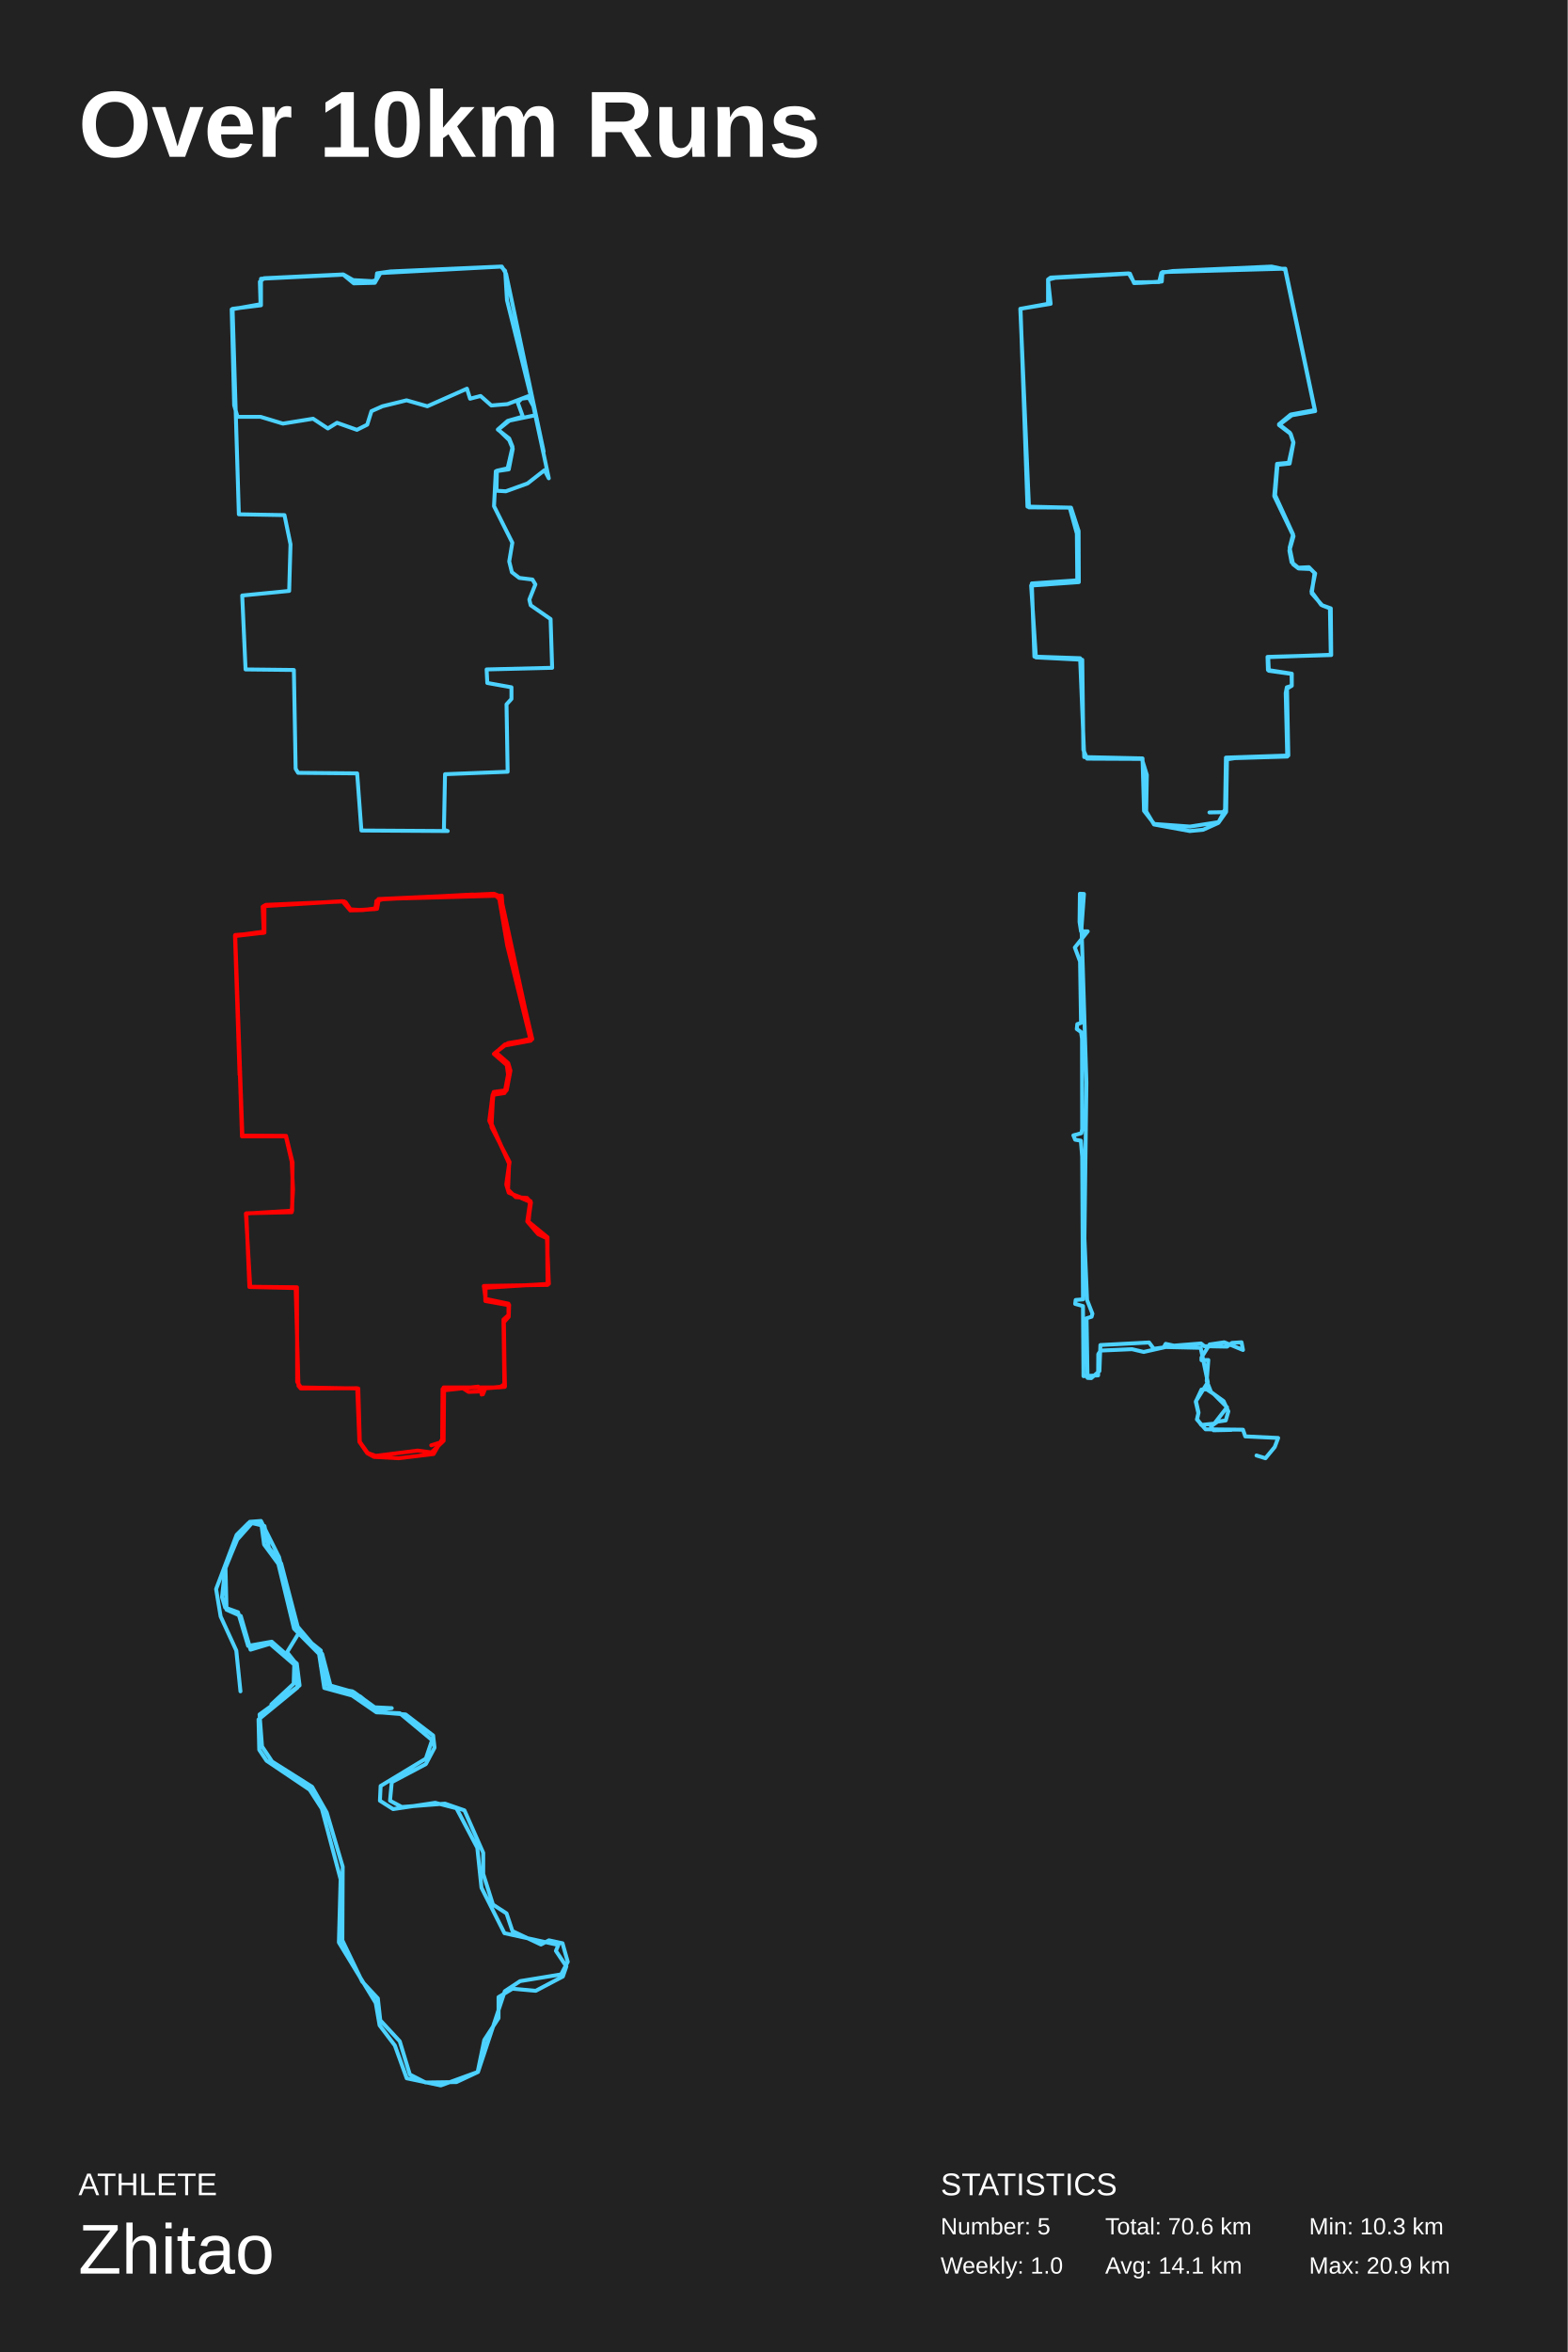
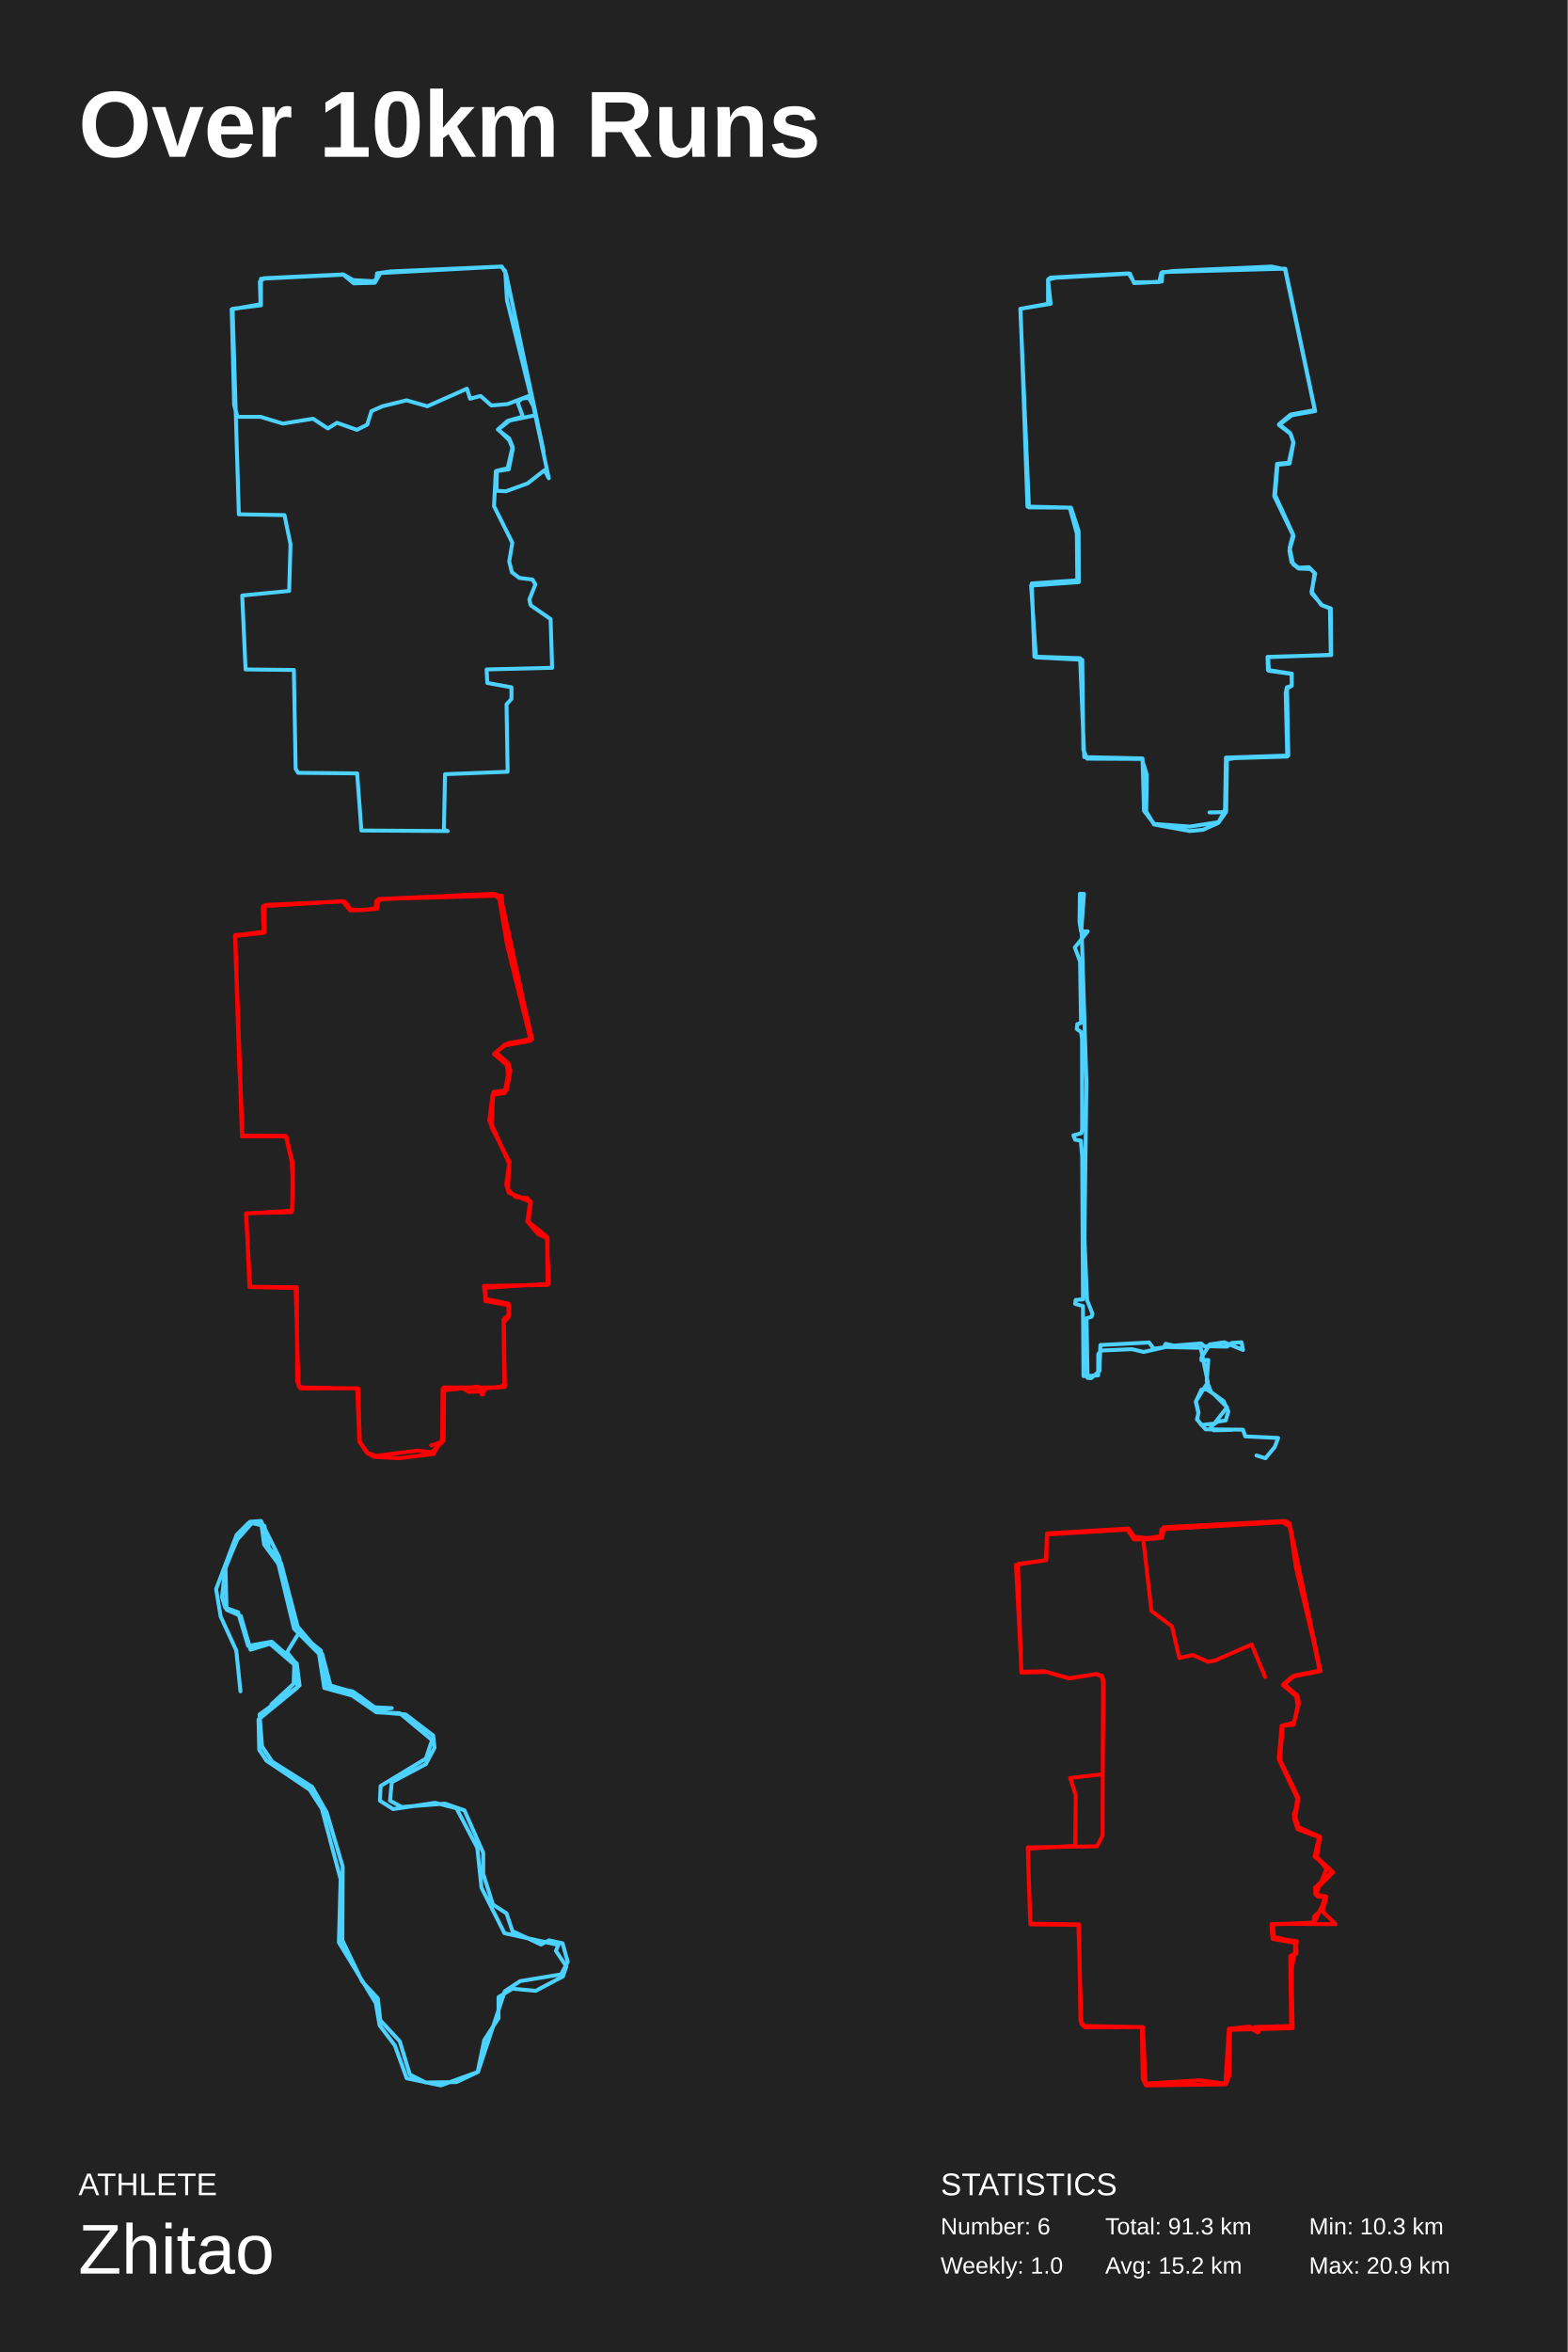
<svg xmlns="http://www.w3.org/2000/svg" baseProfile="full" height="300mm" version="1.1" viewBox="0,0,200,300" width="200mm">
  <defs />
  <rect fill="#222222" height="300" width="200" x="0" y="0" />
  <text fill="#FFFFFF" style="font-size:12px; font-family:Arial; font-weight:bold;" x="10" y="20">Over 10km Runs</text>
  <text fill="#FFFFFF" style="font-size:4px; font-family:Arial" x="10" y="280">ATHLETE</text>
  <text fill="#FFFFFF" style="font-size:9px; font-family:Arial" x="10" y="290">Zhitao</text>
  <text fill="#FFFFFF" style="font-size:4px; font-family:Arial" x="120" y="280">STATISTICS</text>
-   <text fill="#FFFFFF" style="font-size:3px; font-family:Arial" x="120" y="285">Number: 5</text>
+   <text fill="#FFFFFF" style="font-size:3px; font-family:Arial" x="120" y="285">Number: 6</text>
  <text fill="#FFFFFF" style="font-size:3px; font-family:Arial" x="120" y="290">Weekly: 1.0</text>
-   <text fill="#FFFFFF" style="font-size:3px; font-family:Arial" x="141" y="285">Total: 70.6 km</text>
-   <text fill="#FFFFFF" style="font-size:3px; font-family:Arial" x="141" y="290">Avg: 14.1 km</text>
+   <text fill="#FFFFFF" style="font-size:3px; font-family:Arial" x="141" y="285">Total: 91.3 km</text>
+   <text fill="#FFFFFF" style="font-size:3px; font-family:Arial" x="141" y="290">Avg: 15.2 km</text>
  <text fill="#FFFFFF" style="font-size:3px; font-family:Arial" x="167" y="285">Min: 10.3 km</text>
  <text fill="#FFFFFF" style="font-size:3px; font-family:Arial" x="167" y="290">Max: 20.9 km</text>
  <polyline fill="none" points="69.357,57.588 64.564,34.932 64.022,34.0 48.531,34.829 47.818,36.072 45.136,36.141 43.795,35.036 33.296,35.554 33.296,38.939 29.673,39.388 30.472,65.599 36.292,65.703 37.062,69.432 36.891,75.372 30.9,75.959 31.328,85.386 37.49,85.455 37.718,98.058 38.032,98.576 45.564,98.645 46.106,105.931 57.118,106.0 56.633,105.827 56.776,98.749 64.764,98.438 64.621,89.84 65.249,89.15 65.249,87.665 62.168,87.113 62.082,85.386 70.441,85.179 70.242,78.963 67.702,77.202 67.531,76.477 68.302,74.543 67.931,73.922 66.247,73.714 65.306,72.989 64.964,71.608 65.363,69.225 63.024,64.563 63.252,60.109 64.907,59.867 65.42,57.242 64.964,56.137 63.566,54.79 64.992,53.651 68.33,52.96 64.678,38.283 64.45,34.553 63.908,34.0 49.815,34.622 48.103,34.863 47.989,35.727 47.504,35.865 45.05,35.727 43.795,35.002 33.695,35.485 33.153,35.934 33.239,38.801 29.559,39.457 29.873,51.682 30.3,53.167 33.239,53.167 36.092,54.031 39.943,53.409 41.826,54.652 42.996,53.927 45.535,54.825 46.848,54.169 47.39,52.442 48.788,51.82 51.869,51.061 54.522,51.82 59.572,49.576 59.971,50.853 61.312,50.508 62.681,51.717 64.735,51.544 67.36,50.543 68.073,51.855 70.013,61.006 69.471,59.97 67.303,61.663 64.536,62.664 63.337,62.595 63.395,60.039 64.764,59.729 65.392,57.001 64.964,55.93 63.509,54.79 64.764,53.685 66.704,53.133 66.048,51.337 66.533,50.853 67.617,50.715 67.902,51.13 69.329,57.795" stroke="#4dd2ff" stroke-linecap="round" stroke-linejoin="round" stroke-width="0.5" />
  <polyline fill="none" points="154.298,103.625 156.095,103.591 156.288,103.223 156.399,96.633 164.36,96.365 164.194,87.834 164.802,87.466 164.802,85.928 161.761,85.459 161.706,83.786 169.833,83.552 169.777,77.597 168.561,77.162 167.317,75.456 167.787,73.147 167.179,72.579 165.659,72.512 164.968,71.976 164.525,69.868 164.968,68.162 162.673,63.143 162.978,59.296 164.525,59.128 165.023,56.452 164.664,55.348 163.171,54.21 164.802,52.972 167.787,52.437 163.973,34.268 148.3,34.703 148.217,35.907 145.647,36.075 144.679,36.108 144.154,34.903 134.618,35.439 133.706,35.673 134.037,38.751 130.167,39.387 131.273,64.716 136.635,64.749 137.603,67.727 137.631,74.251 131.549,74.686 132.158,83.853 138.073,84.154 138.211,95.629 138.681,96.767 145.674,96.8 146.31,98.841 146.227,103.491 147.222,105.164 151.783,106.0 153.497,105.833 155.431,104.963 156.427,103.558 156.537,96.733 164.221,96.499 164.028,88.403 164.166,87.667 164.802,87.466 164.774,85.961 161.872,85.559 161.789,83.82 169.777,83.519 169.667,77.597 168.699,77.229 167.345,75.69 167.704,73.08 166.986,72.344 165.631,72.411 164.774,71.709 164.498,70.237 165.023,68.396 162.563,63.277 162.922,59.162 164.415,59.028 164.995,56.418 164.581,55.214 163.171,54.11 164.664,52.872 167.732,52.303 163.945,34.368 162.231,34.0 149.599,34.569 148.162,34.803 147.885,35.974 144.679,36.008 143.988,34.87 134.037,35.405 133.706,35.64 133.706,38.751 130.195,39.387 131.08,64.616 136.47,64.749 137.382,68.062 137.437,74.017 131.632,74.419 131.964,83.753 137.796,83.954 138.322,96.566 145.757,96.733 145.951,103.424 147.25,105.097 151.81,105.431 155.459,104.863 156.371,103.19 156.482,96.867 158.196,96.6" stroke="#4dd2ff" stroke-linecap="round" stroke-linejoin="round" stroke-width="0.5" />
  <polyline fill="none" points="55.013,184.349 56.433,183.91 56.6,176.967 63.729,176.967 64.342,176.563 64.23,168.305 64.871,167.732 64.871,166.283 61.947,165.676 61.724,164.024 69.856,163.89 69.856,157.822 67.433,155.834 67.684,153.205 64.955,152.16 64.592,151.014 64.955,148.452 62.643,143.193 62.977,139.283 64.648,139.047 65.122,136.553 64.843,135.609 63.256,134.227 64.815,133.047 67.906,132.541 64.203,116.764 64.008,114.236 48.329,114.674 48.106,115.922 46.018,116.09 44.681,116.124 43.929,114.978 33.904,115.416 33.514,115.652 33.653,118.989 30.005,119.259 30.924,144.845 36.494,144.879 37.329,148.283 37.273,154.418 31.37,154.789 31.926,164.126 37.886,164.193 37.914,176.259 38.387,176.967 45.711,177.102 45.906,183.91 46.909,185.326 47.939,185.697 53.286,185.023 55.041,185.259 56.6,183.776 56.656,177.338 61,176.866 61.613,177.844 61.919,177.068 64.425,176.832 64.23,168.71 64.899,167.968 64.955,166.451 61.947,165.845 61.947,164.26 70.023,163.755 69.772,157.89 68.547,157.283 67.377,155.867 67.739,153.373 67.238,152.8 65.79,152.699 64.815,151.721 64.955,148.384 62.42,142.957 62.838,139.654 64.37,139.418 64.815,137.058 64.648,135.845 63.005,134.429 64.258,133.384 67.711,132.743 64.704,120.574 63.701,114.674 63.2,114.202 60.22,114.101 48.803,114.708 48.023,114.91 47.884,115.955 44.681,116.124 43.678,114.944 33.737,115.551 33.737,118.956 30.005,119.394 30.868,144.946 36.466,144.946 37.218,148.182 37.385,151.755 37.218,154.62 31.425,154.755 31.815,164.159 37.719,164.294 38.081,176.765 38.359,177.102 45.572,177.068 45.851,183.91 46.853,185.36 47.716,185.831 50.863,186.0 55.319,185.461 56.405,183.573 56.461,177.17 58.995,177.035 59.775,177.54 61.418,177.473 61.446,177.877 61.668,177.102 64.398,176.9 64.286,168.541 64.899,167.901 64.927,166.485 61.919,165.946 61.863,164.193 69.856,163.788 69.8,157.957 68.658,157.418 67.266,155.8 67.628,153.306 64.899,152.126 64.592,151.115 65.01,148.216 62.699,143.766 62.922,139.452 64.537,139.182 65.066,136.485 64.815,135.609 63.2,134.294 64.425,133.215 67.823,132.474 63.896,114.371 63.033,114.0 48.273,114.674 47.995,115.854 46.213,116.09 44.709,115.989 44.096,115.079 43.456,114.978 33.597,115.584 33.709,118.821 29.977,119.326 30.562,137.092" stroke="#ff0000" stroke-linecap="round" stroke-linejoin="round" stroke-width="0.5" />
  <polyline fill="none" points="157.102,182.384 154.818,182.434 154.485,181.932 155.337,181.33 156.375,181.179 156.707,180.024 156.105,178.718 154.506,177.563 153.946,176.157 154.153,173.47 153.281,173.495 153.281,173.144 154.319,171.486 156.188,171.21 158.576,172.19 158.389,171.21 157.164,171.286 156.541,171.763 153.655,171.712 153.219,171.361 149.772,171.637 148.713,171.411 148.463,171.863 147.197,172.039 146.594,171.235 140.385,171.562 140.261,174.876 139.222,175.78 138.745,175.755 138.62,168.147 139.264,167.946 139.368,167.569 138.683,165.811 138.35,157.951 138.6,138.086 137.977,118.295 138.288,114.025 137.769,114.0 137.727,117.592 137.914,118.797 138.766,118.797 137.125,120.857 137.79,122.64 137.914,130.477 137.437,130.627 137.374,131.255 137.914,131.632 138.039,132.461 138.06,144.013 137.956,144.541 136.938,144.817 137.167,145.37 137.893,145.495 138.06,147.529 138.163,165.736 137.229,165.811 137.167,166.314 138.163,166.59 138.226,175.529 140.095,175.429 140.115,172.717 140.427,172.265 144.414,172.089 145.909,172.441 148.713,171.813 153.177,171.913 154.091,176.308 152.575,178.718 152.907,180.175 152.72,181.003 153.26,181.757 154.922,181.581 156.541,179.497 154.859,177.814 153.946,177.212 153.281,177.237 152.554,178.794 152.886,180.25 152.7,181.053 153.8,182.309 158.576,182.359 158.867,183.213 163.062,183.414 162.626,184.569 161.442,186.0 160.3,185.648" stroke="#4dd2ff" stroke-linecap="round" stroke-linejoin="round" stroke-width="0.5" />
  <polyline fill="none" points="34.625,217.393 37.465,214.764 37.554,211.921 36.622,210.74 38.13,208.272 40.926,210.526 40.926,212.511 42.08,215.247 44.964,215.73 48.07,218.091 49.978,217.876 47.804,217.769 45.141,215.837 41.547,214.818 40.926,210.955 37.642,207.092 35.601,198.614 33.294,194.0 31.874,194.107 30.632,195.502 28.724,200.063 28.324,203.712 28.724,205.053 30.365,205.643 31.652,209.935 34.669,209.399 37.864,212.189 38.219,214.979 33.116,218.681 33.427,222.758 34.714,224.69 39.817,227.909 41.68,231.182 43.721,238.103 43.677,247.491 46.206,252.749 48.203,254.895 48.514,257.685 50.998,260.367 52.285,264.605 54.282,265.624 58.231,265.571 60.982,264.283 64.399,253.983 66.351,252.695 71.587,251.837 72.43,250.228 71.764,247.867 70.034,247.491 69.013,248.028 65.375,246.311 64.621,244.058 62.89,242.931 61.648,239.015 61.648,236.332 59.252,230.914 56.767,230.055 51.265,230.484 49.756,229.68 49.978,227.319 54.326,225.012 55.436,222.919 55.258,221.363 51.753,218.681 48.469,218.413 45.94,216.374 42.168,215.032 41.103,210.955 38.086,207.897 35.868,199.419 34.314,197.434 33.738,194.644 32.14,194.268 30.232,196.414 28.768,200.009 28.901,205.321 30.72,206.126 31.963,210.418 34.448,209.667 37.82,212.564 37.953,215.247 32.983,219.325 33.072,223.188 34.004,224.583 39.506,228.285 41.059,230.699 43.455,239.712 43.233,247.76 47.937,255.485 48.425,258.328 50.377,260.904 51.886,265.088 56.234,266.0 60.938,264.283 61.781,260.206 63.6,257.416 63.6,254.734 65.375,253.661 68.348,253.929 71.809,252.105 72.253,250.818 70.921,248.833 71.232,248.082 64.354,246.579 61.426,240.785 60.893,235.688 58.231,230.645 55.524,229.948 50.155,230.753 48.469,229.68 48.558,227.802 54.326,224.314 55.125,221.954 50.998,218.52 48.025,218.413 44.919,216.267 41.37,215.301 40.704,210.955 37.509,207.736 35.513,199.473 33.693,197.005 33.338,194.376 31.697,194.268 30.188,195.771 27.57,202.692 28.147,206.18 30.144,210.526 30.676,215.73" stroke="#4dd2ff" stroke-linecap="round" stroke-linejoin="round" stroke-width="0.5" />
+   <polyline fill="none" points="157.204,258.901 164.921,258.694 164.721,249.561 165.405,249.182 165.348,247.838 162.358,247.321 162.301,245.391 170.388,245.425 168.736,243.806 169.22,241.979 168.11,241.91 167.939,241.462 169.22,238.429 167.882,236.637 168.423,234.397 165.547,233.328 165.092,231.984 165.547,229.227 163.155,224.195 163.497,220.127 165.006,219.99 165.633,217.37 165.433,216.405 163.696,214.957 165.149,213.751 168.48,213.131 165.319,199.894 164.551,194.483 164.095,194.138 148.519,195.034 148.235,196.172 146.07,196.344 144.647,196.344 143.821,195.103 133.57,195.724 133.485,198.998 129.612,199.584 130.324,213.234 133.2,213.165 136.418,214.061 139.863,213.51 140.546,213.751 140.717,214.475 140.66,234.155 139.948,235.5 131.121,235.637 131.463,245.46 137.585,245.529 137.955,258.143 138.439,258.591 145.672,258.556 145.786,265.138 146.184,266.0 156.321,265.862 156.777,258.763 159.254,258.556 160.45,259.245 160.109,258.556 164.721,258.418 164.608,249.492 165.205,249.182 165.234,247.666 162.301,247.011 162.216,245.425 167.597,245.357 167.626,244.495 168.48,243.702 169.05,241.91 167.825,241.669 167.768,240.773 169.932,238.739 167.711,236.809 168.281,234.328 165.547,233.225 165.063,231.433 165.661,229.709 163.155,224.436 163.497,220.127 165.063,219.99 165.547,217.542 165.348,216.233 163.696,214.854 164.807,213.889 168.366,213.165 164.522,194.689 163.469,194.103 148.833,194.827 148.178,195.069 148.064,195.999 146.327,196.172 144.732,196.034 143.963,194.965 133.57,195.586 133.428,198.998 129.868,199.481 130.296,213.337 133.542,213.268 136.389,214.096 139.778,213.544 140.603,213.82 140.774,214.406 140.689,226.297 136.531,226.78 137.243,228.985 137.158,235.431 131.121,235.81 131.434,245.357 137.67,245.46 137.841,257.729 138.325,258.418 145.814,258.556 146.156,265.759 153.075,265.345 156.435,265.793 156.862,264.69 156.919,258.763 159.425,258.487 160.593,259.176 160.336,258.522 164.892,258.487 164.778,251.215 165.462,247.597 162.529,247.218 162.415,245.46 167.683,245.219 169.22,241.91 168.11,241.703 167.968,240.945 170.075,238.808 167.996,236.878 168.423,234.293 165.661,233.052 165.262,231.743 165.661,229.365 163.298,224.436 163.668,220.059 165.092,219.748 165.718,217.232 165.519,216.267 163.839,214.819 165.149,213.716 168.452,213.062 164.522,194.31 163.981,194.0 148.462,194.793 148.121,195.93 145.843,196.275 146.896,205.478 149.516,207.443 150.456,211.476 152.164,211.097 154.129,211.959 154.955,211.821 159.681,209.753 161.39,213.889" stroke="#ff0300" stroke-linecap="round" stroke-linejoin="round" stroke-width="0.5" />
</svg>
